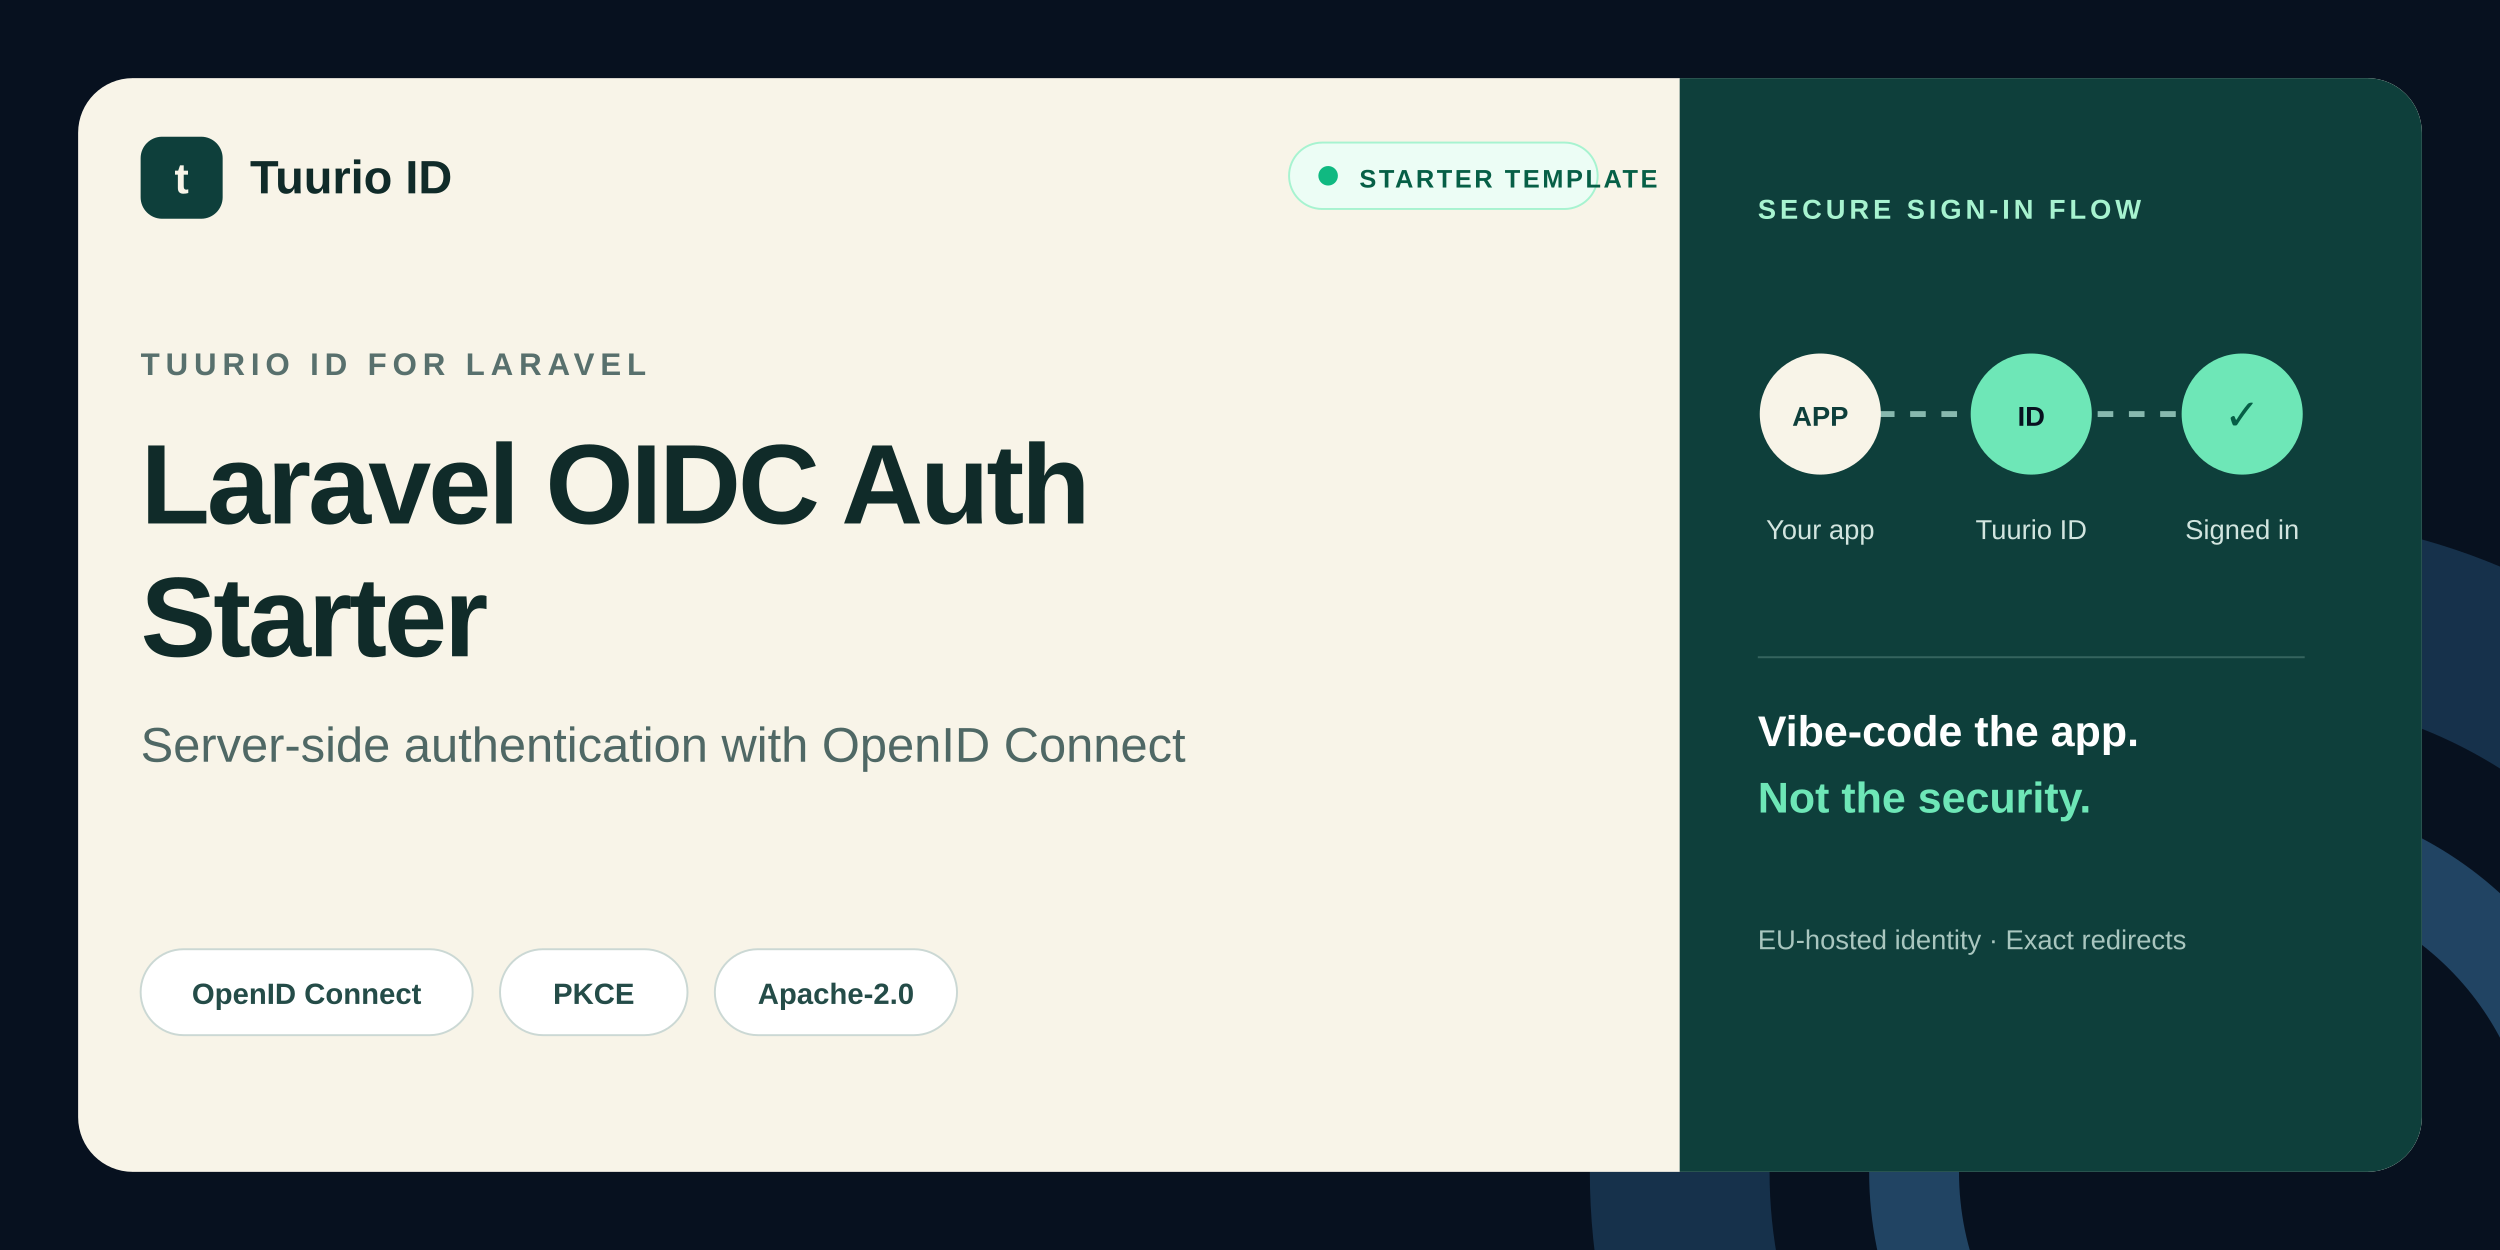
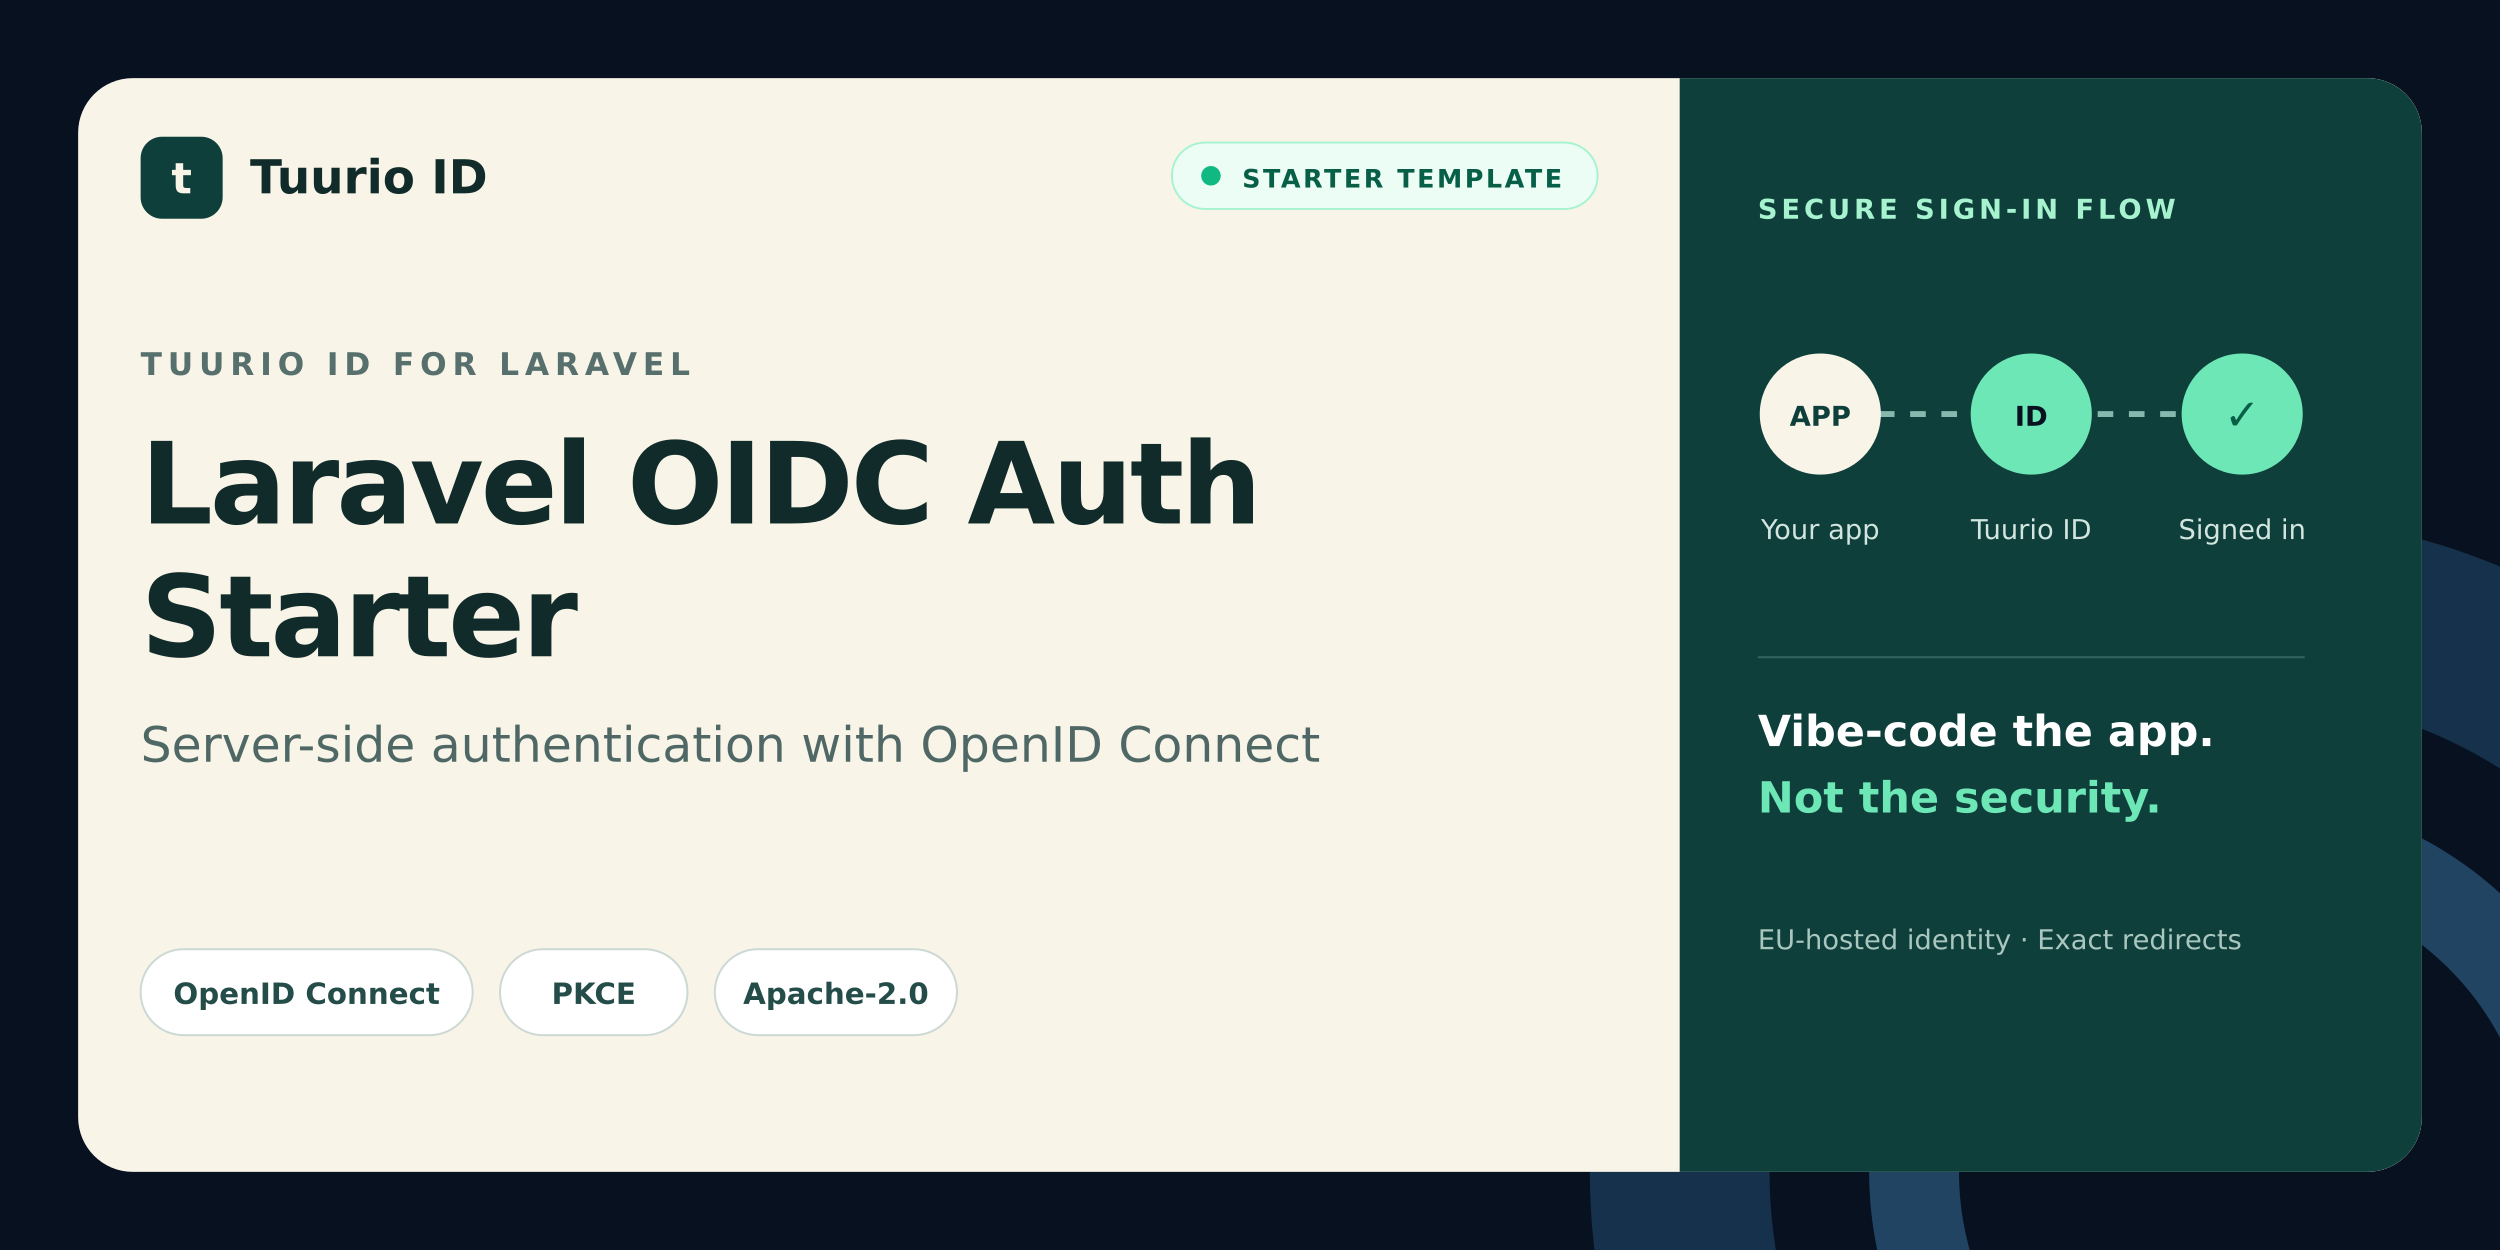
<svg xmlns="http://www.w3.org/2000/svg" width="1280" height="640" viewBox="0 0 1280 640">
  <rect width="1280" height="640" fill="#07111f" />
  <circle cx="1150" cy="600" r="290" fill="none" stroke="#16314b" stroke-width="92" />
  <circle cx="1150" cy="600" r="170" fill="none" stroke="#214463" stroke-width="46" />
  <rect x="40" y="40" width="1200" height="560" rx="28" fill="#f8f4e8" />
  <path d="M860 40h352a28 28 0 0 1 28 28v504a28 28 0 0 1-28 28H860z" fill="#0e3f3b" />
  <rect x="72" y="70" width="42" height="42" rx="11" fill="#0e3f3b" />
-   <text x="93" y="99" text-anchor="middle" fill="#f8f4e8" font-family="Arial, Helvetica, sans-serif" font-size="22" font-weight="700">t</text>
-   <text x="128" y="99" fill="#102b29" font-family="Arial, Helvetica, sans-serif" font-size="24" font-weight="700">Tuurio ID</text>
-   <rect x="660" y="73" width="158" height="34" rx="17" fill="#ecfdf5" stroke="#a7f3d0" />
-   <circle cx="680" cy="90" r="5" fill="#10b981" />
-   <text x="696" y="96" fill="#065f46" font-family="Arial, Helvetica, sans-serif" font-size="13" font-weight="700" letter-spacing="1.3">STARTER TEMPLATE</text>
-   <text x="72" y="192" fill="#58706d" font-family="Arial, Helvetica, sans-serif" font-size="16" font-weight="700" letter-spacing="3">TUURIO ID FOR LARAVEL</text>
-   <text x="72" y="268" fill="#102b29" font-family="Arial, Helvetica, sans-serif" font-size="58" font-weight="700" letter-spacing="-1.5">
+   <text x="93" y="99" text-anchor="middle" fill="#f8f4e8" font-family="DejaVu Sans, Arial, Helvetica, sans-serif" font-size="22" font-weight="700">t</text>
+   <text x="128" y="99" fill="#102b29" font-family="DejaVu Sans, Arial, Helvetica, sans-serif" font-size="24" font-weight="700">Tuurio ID</text>
+   <rect x="600" y="73" width="218" height="34" rx="17" fill="#ecfdf5" stroke="#a7f3d0" />
+   <circle cx="620" cy="90" r="5" fill="#10b981" />
+   <text x="636" y="96" fill="#065f46" font-family="DejaVu Sans, Arial, Helvetica, sans-serif" font-size="13" font-weight="700" letter-spacing="1.3">STARTER TEMPLATE</text>
+   <text x="72" y="192" fill="#58706d" font-family="DejaVu Sans, Arial, Helvetica, sans-serif" font-size="16" font-weight="700" letter-spacing="3">TUURIO ID FOR LARAVEL</text>
+   <text x="72" y="268" fill="#102b29" font-family="DejaVu Sans, Arial, Helvetica, sans-serif" font-size="58" font-weight="700" letter-spacing="-1.5">
    <tspan x="72" dy="0">Laravel OIDC Auth</tspan>
    <tspan x="72" dy="68">Starter</tspan>
  </text>
-   <text x="72" y="390" fill="#4f6865" font-family="Arial, Helvetica, sans-serif" font-size="25">Server-side authentication with OpenID Connect</text>
+   <text x="72" y="390" fill="#4f6865" font-family="DejaVu Sans, Arial, Helvetica, sans-serif" font-size="25">Server-side authentication with OpenID Connect</text>
  <g transform="translate(72 486)">
    <rect width="170" height="44" rx="22" fill="#ffffff" stroke="#cbd8d4" />
-     <text x="85" y="28" text-anchor="middle" fill="#244c48" font-family="Arial, Helvetica, sans-serif" font-size="15" font-weight="700">OpenID Connect</text>
+     <text x="85" y="28" text-anchor="middle" fill="#244c48" font-family="DejaVu Sans, Arial, Helvetica, sans-serif" font-size="15" font-weight="700">OpenID Connect</text>
    <rect x="184" width="96" height="44" rx="22" fill="#ffffff" stroke="#cbd8d4" />
-     <text x="232" y="28" text-anchor="middle" fill="#244c48" font-family="Arial, Helvetica, sans-serif" font-size="15" font-weight="700">PKCE</text>
+     <text x="232" y="28" text-anchor="middle" fill="#244c48" font-family="DejaVu Sans, Arial, Helvetica, sans-serif" font-size="15" font-weight="700">PKCE</text>
    <rect x="294" width="124" height="44" rx="22" fill="#ffffff" stroke="#cbd8d4" />
-     <text x="356" y="28" text-anchor="middle" fill="#244c48" font-family="Arial, Helvetica, sans-serif" font-size="15" font-weight="700">Apache-2.0</text>
+     <text x="356" y="28" text-anchor="middle" fill="#244c48" font-family="DejaVu Sans, Arial, Helvetica, sans-serif" font-size="15" font-weight="700">Apache-2.0</text>
  </g>
  <g transform="translate(900 112)">
-     <text x="0" y="0" fill="#a7f3d0" font-family="Arial, Helvetica, sans-serif" font-size="14" font-weight="700" letter-spacing="2">SECURE SIGN-IN FLOW</text>
+     <text x="0" y="0" fill="#a7f3d0" font-family="DejaVu Sans, Arial, Helvetica, sans-serif" font-size="14" font-weight="700" letter-spacing="2">SECURE SIGN-IN FLOW</text>
    <line x1="30" y1="100" x2="250" y2="100" stroke="#87b8ae" stroke-width="3" stroke-dasharray="8 8" />
    <circle cx="32" cy="100" r="31" fill="#f8f4e8" />
    <circle cx="140" cy="100" r="31" fill="#6ee7b7" />
    <circle cx="248" cy="100" r="31" fill="#6ee7b7" />
-     <text x="32" y="106" text-anchor="middle" fill="#0e3f3b" font-family="Arial, Helvetica, sans-serif" font-size="14" font-weight="700">APP</text>
-     <text x="140" y="106" text-anchor="middle" fill="#07111f" font-family="Arial, Helvetica, sans-serif" font-size="14" font-weight="700">ID</text>
-     <text x="248" y="108" text-anchor="middle" fill="#065f46" font-family="Arial, Helvetica, sans-serif" font-size="22" font-weight="700">✓</text>
-     <text x="32" y="164" text-anchor="middle" fill="#d2e5df" font-family="Arial, Helvetica, sans-serif" font-size="14">Your app</text>
-     <text x="140" y="164" text-anchor="middle" fill="#d2e5df" font-family="Arial, Helvetica, sans-serif" font-size="14">Tuurio ID</text>
-     <text x="248" y="164" text-anchor="middle" fill="#d2e5df" font-family="Arial, Helvetica, sans-serif" font-size="14">Signed in</text>
+     <text x="32" y="106" text-anchor="middle" fill="#0e3f3b" font-family="DejaVu Sans, Arial, Helvetica, sans-serif" font-size="14" font-weight="700">APP</text>
+     <text x="140" y="106" text-anchor="middle" fill="#07111f" font-family="DejaVu Sans, Arial, Helvetica, sans-serif" font-size="14" font-weight="700">ID</text>
+     <text x="248" y="108" text-anchor="middle" fill="#065f46" font-family="DejaVu Sans, Arial, Helvetica, sans-serif" font-size="22" font-weight="700">✓</text>
+     <text x="32" y="164" text-anchor="middle" fill="#d2e5df" font-family="DejaVu Sans, Arial, Helvetica, sans-serif" font-size="14">Your app</text>
+     <text x="140" y="164" text-anchor="middle" fill="#d2e5df" font-family="DejaVu Sans, Arial, Helvetica, sans-serif" font-size="14">Tuurio ID</text>
+     <text x="248" y="164" text-anchor="middle" fill="#d2e5df" font-family="DejaVu Sans, Arial, Helvetica, sans-serif" font-size="14">Signed in</text>
    <rect x="0" y="224" width="280" height="1" fill="#35645e" />
-     <text x="0" y="270" fill="#ffffff" font-family="Arial, Helvetica, sans-serif" font-size="22" font-weight="700">Vibe-code the app.</text>
-     <text x="0" y="304" fill="#6ee7b7" font-family="Arial, Helvetica, sans-serif" font-size="22" font-weight="700">Not the security.</text>
-     <text x="0" y="374" fill="#a9c6bf" font-family="Arial, Helvetica, sans-serif" font-size="14">EU-hosted identity · Exact redirects</text>
+     <text x="0" y="270" fill="#ffffff" font-family="DejaVu Sans, Arial, Helvetica, sans-serif" font-size="22" font-weight="700">Vibe-code the app.</text>
+     <text x="0" y="304" fill="#6ee7b7" font-family="DejaVu Sans, Arial, Helvetica, sans-serif" font-size="22" font-weight="700">Not the security.</text>
+     <text x="0" y="374" fill="#a9c6bf" font-family="DejaVu Sans, Arial, Helvetica, sans-serif" font-size="14">EU-hosted identity · Exact redirects</text>
  </g>
</svg>
